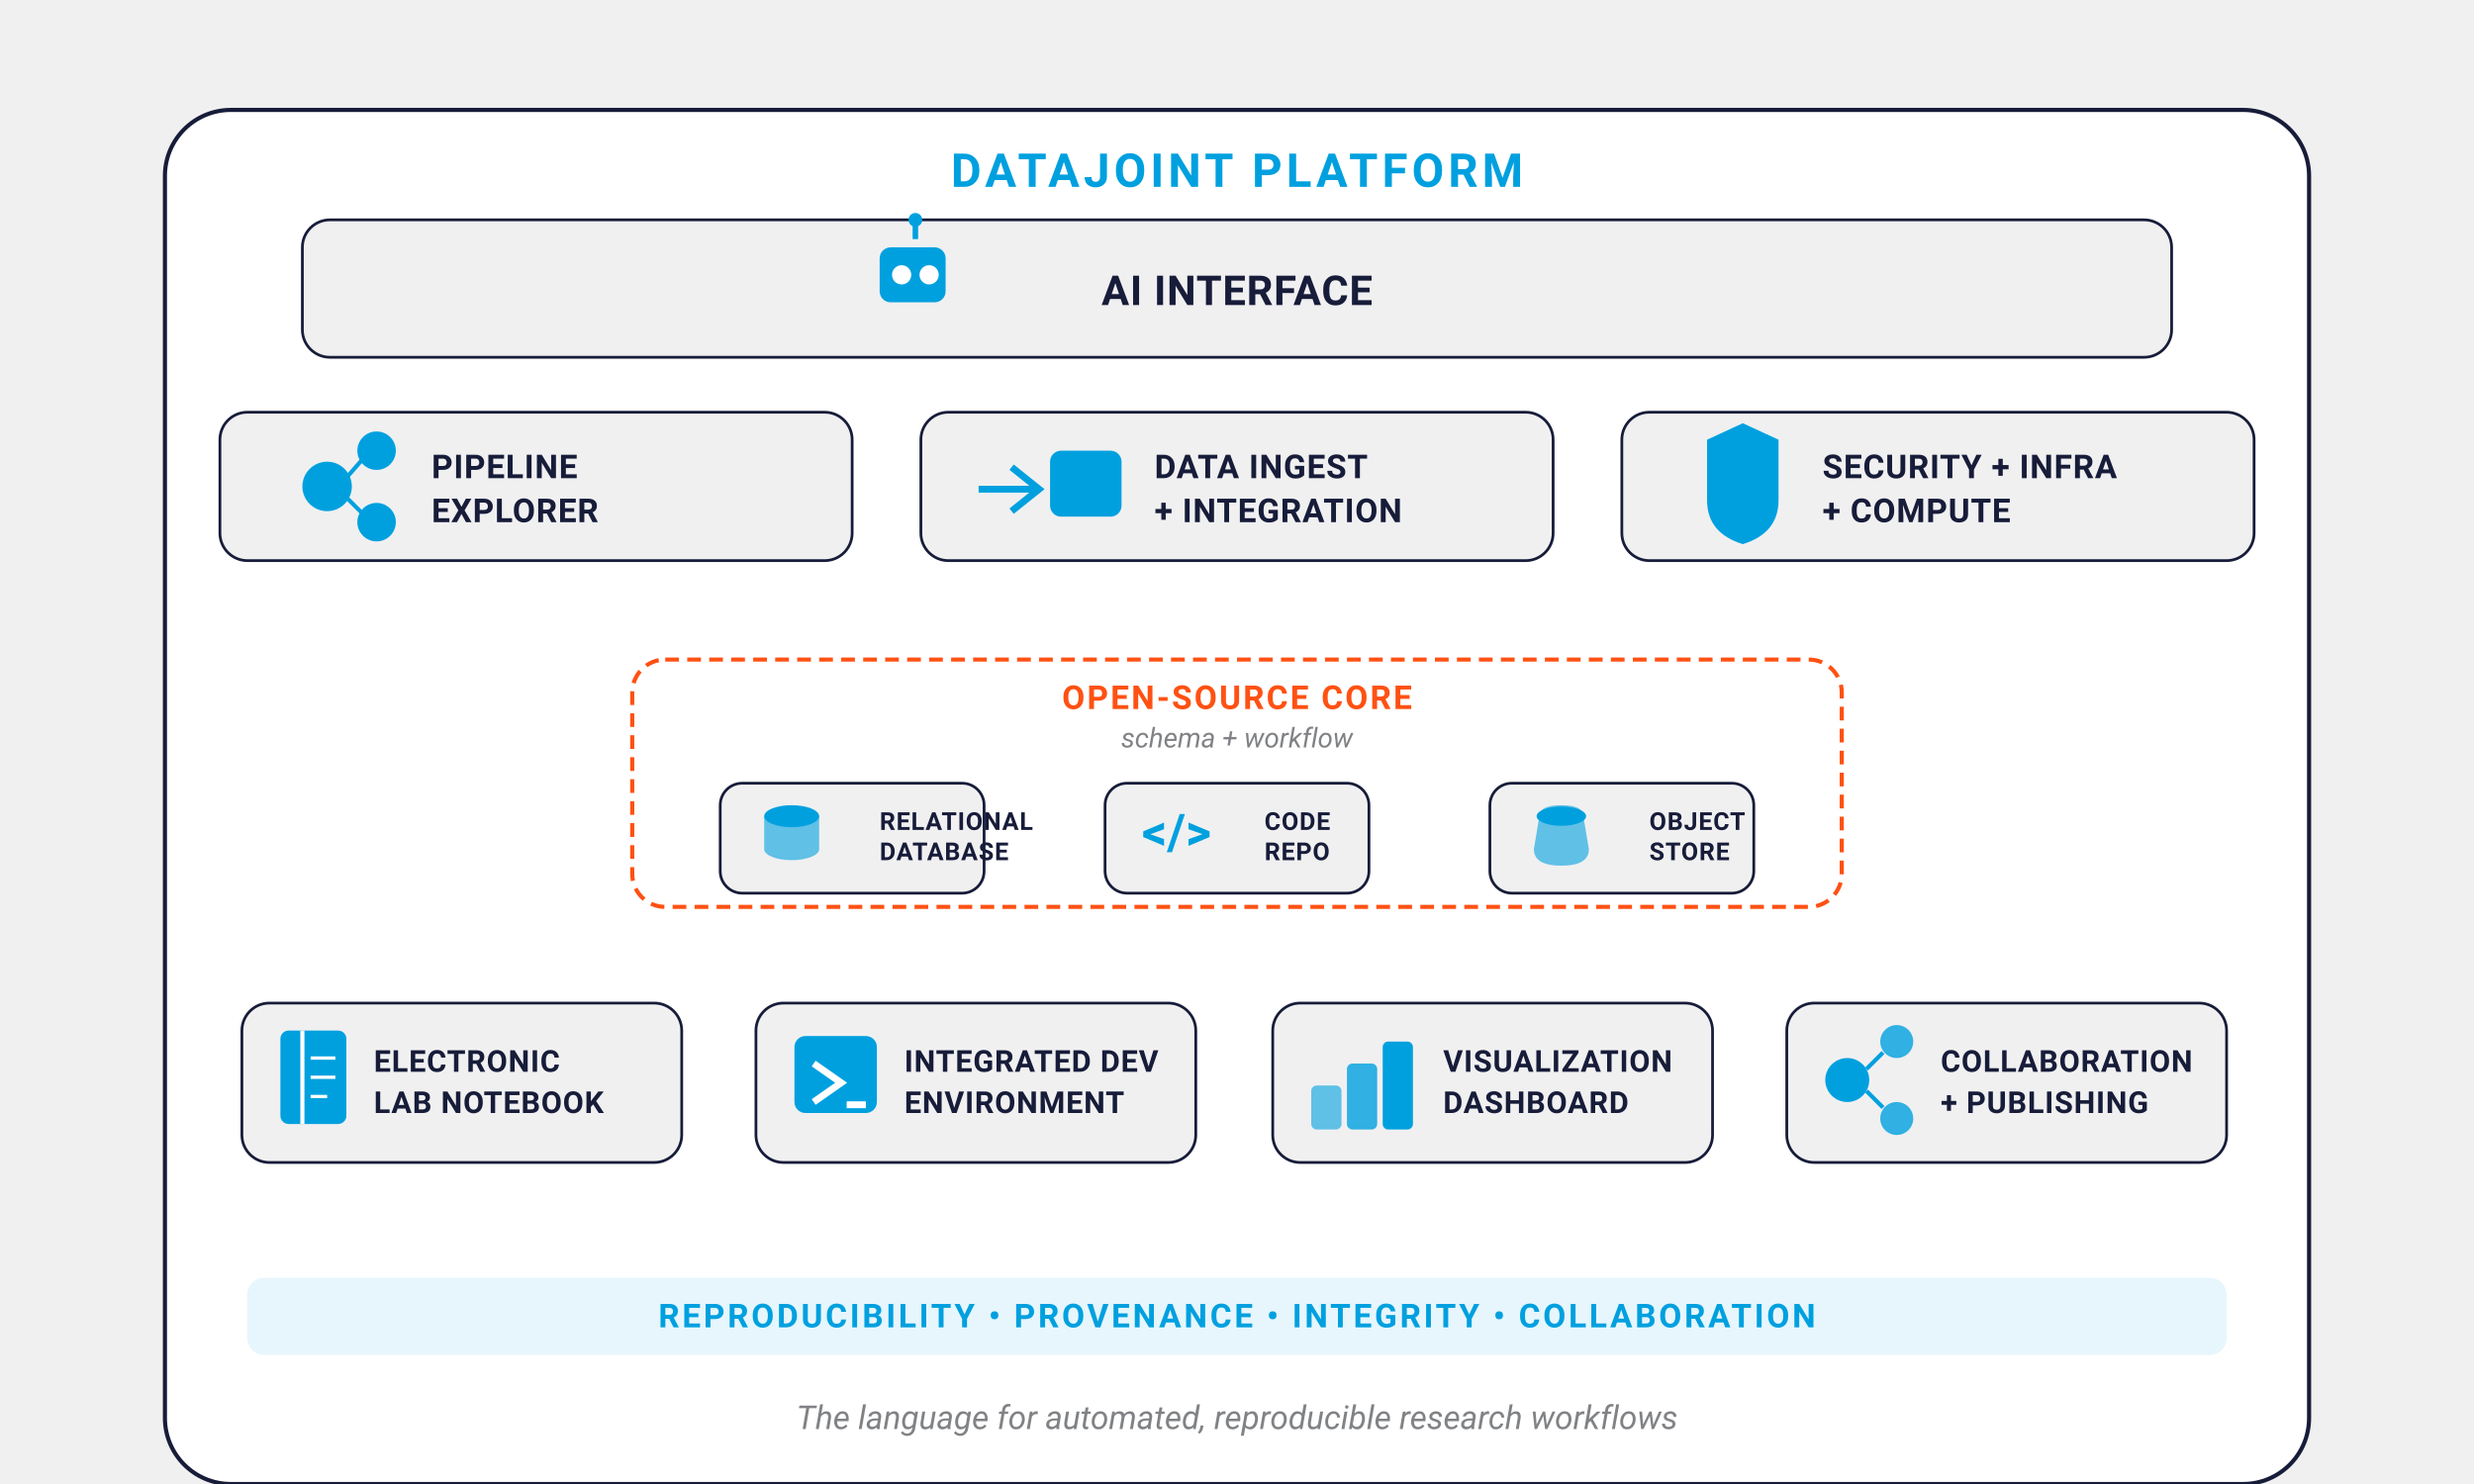
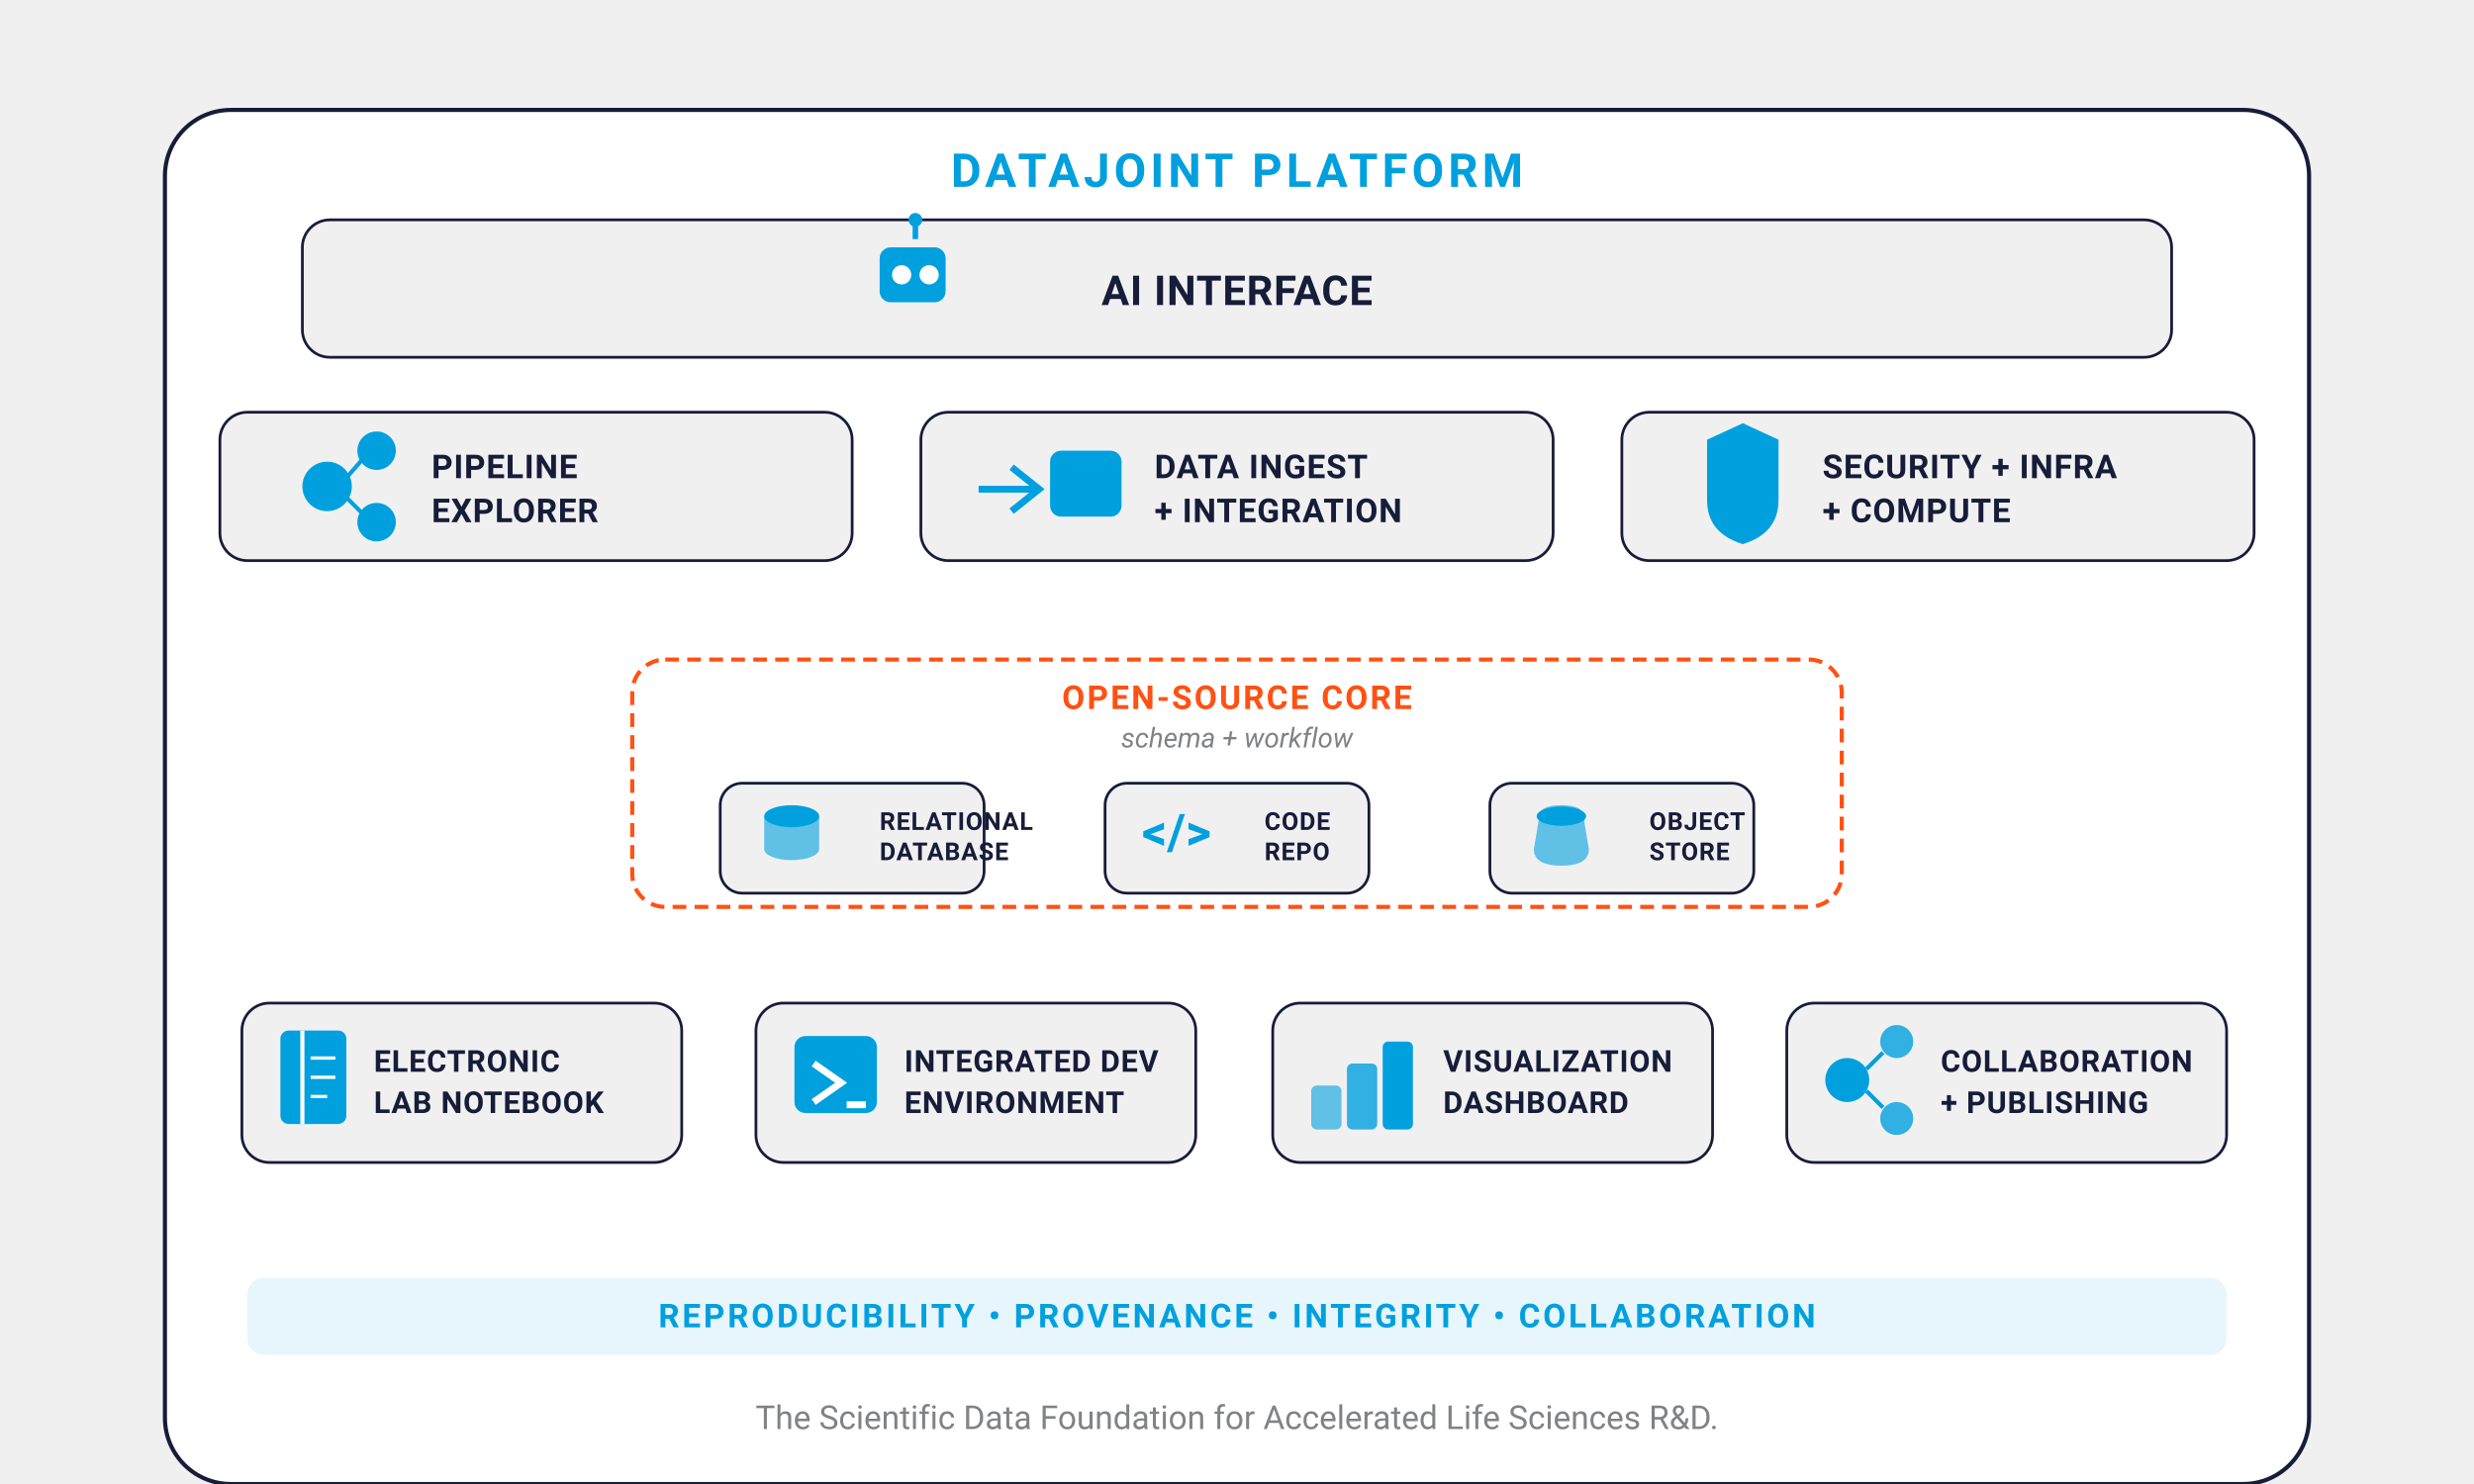
<svg xmlns="http://www.w3.org/2000/svg" viewBox="0 0 900 540" font-family="Roboto, Helvetica, sans-serif">
  <defs>
    <style>
      .frame { fill: #FFFFFF; stroke: #171C39; }
      .boundary { fill: #FFFFFF; stroke: #171C39; }
      .box { fill: #F0F0F1; stroke: #171C39; }
      .core-panel { fill: #FFFFFF; stroke: #FF5113; }
      .accent { fill: #00A0DF; }
      .accent-stroke { stroke: #00A0DF; }
      .ink { fill: #171C39; }
      .on-accent { fill: #FFFFFF; }
      .caption { fill: #808285; }
      .band { fill: #00A0DF; fill-opacity: 0.10; }
      .platform-label { font-size: 17px; fill: #00A0DF; font-weight: 700; text-anchor: middle; letter-spacing: 1.5px; }
      .comp-label { font-size: 12px; fill: #171C39; font-weight: 600; letter-spacing: 0.3px; }
      .core-label { font-size: 12px; fill: #FF5113; font-weight: 700; text-anchor: middle; letter-spacing: 0.8px; }
      .core-sub { font-size: 10px; fill: #808285; text-anchor: middle; font-style: italic; }
      .tagline { font-size: 12px; fill: #808285; text-anchor: middle; font-style: italic; }
      .band-label { font-size: 12px; fill: #00A0DF; font-weight: 600; text-anchor: middle; letter-spacing: 1px; }
      @media (prefers-color-scheme: dark) {
        .frame, .boundary { fill: #161A21; stroke: #8A93A1; }
        .box { fill: #242832; stroke: #8A93A1; }
        .core-panel { fill: #1E232C; stroke: #FF7A47; }
        .accent { fill: #33B8E8; }
        .accent-stroke { stroke: #33B8E8; }
        .ink { fill: #C9CFD9; }
        .on-accent { fill: #161A21; }
        .caption { fill: #9DA0A4; }
        .band { fill: #33B8E8; }
        .platform-label, .band-label { fill: #33B8E8; }
        .comp-label { fill: #C9CFD9; }
        .core-label { fill: #FF7A47; }
        .core-sub, .tagline { fill: #9DA0A4; }
      }
    </style>
  </defs>
  <rect x="60" y="40" width="780" height="500" rx="24" class="boundary" stroke-width="1.5" />
  <text x="450" y="68" class="platform-label">DATAJOINT PLATFORM</text>
  <g transform="translate(450, 106)">
    <rect x="-340" y="-26" width="680" height="50" rx="10" class="box" stroke-width="1" />
    <rect x="-130" y="-16" width="24" height="20" rx="4" class="accent" />
    <circle cx="-122" cy="-6" r="3.5" class="on-accent" />
    <circle cx="-112" cy="-6" r="3.5" class="on-accent" />
    <line x1="-117" y1="-19" x2="-117" y2="-25" class="accent-stroke" stroke-width="2" />
    <circle cx="-117" cy="-26" r="2.5" class="accent" />
    <text x="0" y="5" class="comp-label" style="font-size:15px; font-weight:700; text-anchor:middle;">AI INTERFACE</text>
  </g>
  <g transform="translate(195, 178)">
    <rect x="-115" y="-28" width="230" height="54" rx="10" class="box" stroke-width="1" />
    <circle cx="-76" cy="-1" r="9" class="accent" />
    <circle cx="-58" cy="-14" r="7" class="accent" />
    <circle cx="-58" cy="12" r="7" class="accent" />
    <line x1="-70" y1="-3" x2="-63" y2="-11" class="accent-stroke" stroke-width="1.5" />
    <line x1="-70" y1="2" x2="-63" y2="9" class="accent-stroke" stroke-width="1.5" />
    <text x="-38" y="-4" class="comp-label">PIPELINE</text>
    <text x="-38" y="12" class="comp-label">EXPLORER</text>
  </g>
  <g transform="translate(450, 178)">
    <rect x="-115" y="-28" width="230" height="54" rx="10" class="box" stroke-width="1" />
    <rect x="-68" y="-14" width="26" height="24" rx="4" class="accent" />
    <path d="M-94,0 L-72,0 M-82,-8 L-72,0 L-82,8" fill="none" class="accent-stroke" stroke-width="2.5" />
    <text x="-30" y="-4" class="comp-label">DATA INGEST</text>
    <text x="-30" y="12" class="comp-label">+ INTEGRATION</text>
  </g>
  <g transform="translate(705, 178)">
    <rect x="-115" y="-28" width="230" height="54" rx="10" class="box" stroke-width="1" />
    <path d="M-84,-18 L-84,4 Q-84,16 -71,20 Q-58,16 -58,4 L-58,-18 L-71,-24 Z" class="accent" />
    <text x="-42" y="-4" class="comp-label">SECURITY + INFRA</text>
    <text x="-42" y="12" class="comp-label">+ COMPUTE</text>
  </g>
  <rect x="230" y="240" width="440" height="90" rx="12" class="core-panel" stroke-width="1.5" stroke-dasharray="5 3" />
  <text x="450" y="258" class="core-label">OPEN-SOURCE CORE</text>
  <text x="450" y="272" class="core-sub">schema + workflow</text>
  <g transform="translate(310, 305)">
    <rect x="-48" y="-20" width="96" height="40" rx="8" class="box" stroke-width="1" />
    <ellipse cx="-22" cy="-8" rx="10" ry="4" class="accent" />
    <path d="M-32,-8 v12 a10,4 0 0,0 20,0 v-12" class="accent" fill-opacity="0.6" />
    <text x="10" y="-3" class="comp-label" style="font-size:9px;">RELATIONAL</text>
    <text x="10" y="8" class="comp-label" style="font-size:9px;">DATABASE</text>
  </g>
  <g transform="translate(450, 305)">
    <rect x="-48" y="-20" width="96" height="40" rx="8" class="box" stroke-width="1" />
    <text x="-22" y="4" text-anchor="middle" font-size="18" font-weight="600" class="accent">&lt;/&gt;</text>
    <text x="10" y="-3" class="comp-label" style="font-size:9px;">CODE</text>
    <text x="10" y="8" class="comp-label" style="font-size:9px;">REPO</text>
  </g>
  <g transform="translate(590, 305)">
    <rect x="-48" y="-20" width="96" height="40" rx="8" class="box" stroke-width="1" />
    <path d="M-30,-8 L-32,4 Q-32,10 -22,10 Q-12,10 -12,4 L-14,-8 Q-14,-12 -22,-12 Q-30,-12 -30,-8 Z" class="accent" fill-opacity="0.6" />
    <ellipse cx="-22" cy="-8" rx="9" ry="3.5" class="accent" />
    <text x="10" y="-3" class="comp-label" style="font-size:9px;">OBJECT</text>
    <text x="10" y="8" class="comp-label" style="font-size:9px;">STORE</text>
  </g>
  <g transform="translate(168, 395)">
    <rect x="-80" y="-30" width="160" height="58" rx="10" class="box" stroke-width="1" />
    <rect x="-66" y="-20" width="24" height="34" rx="3" class="accent" />
    <line x1="-58" y1="-20" x2="-58" y2="14" stroke="#FFFFFF" stroke-width="1.5" />
    <line x1="-55" y1="-10" x2="-46" y2="-10" stroke="#FFFFFF" stroke-width="1.2" />
    <line x1="-55" y1="-3" x2="-46" y2="-3" stroke="#FFFFFF" stroke-width="1.2" />
    <line x1="-55" y1="4" x2="-49" y2="4" stroke="#FFFFFF" stroke-width="1.2" />
    <text x="-32" y="-5" class="comp-label" style="font-size:11px;">ELECTRONIC</text>
    <text x="-32" y="10" class="comp-label" style="font-size:11px;">LAB NOTEBOOK</text>
  </g>
  <g transform="translate(355, 395)">
    <rect x="-80" y="-30" width="160" height="58" rx="10" class="box" stroke-width="1" />
    <rect x="-66" y="-18" width="30" height="28" rx="4" class="accent" />
    <path d="M-59,-8 L-49,-1 L-59,6" fill="none" stroke="#FFFFFF" stroke-width="2.5" />
    <line x1="-47" y1="7" x2="-40" y2="7" stroke="#FFFFFF" stroke-width="2.5" />
    <text x="-26" y="-5" class="comp-label" style="font-size:11px;">INTEGRATED DEV</text>
    <text x="-26" y="10" class="comp-label" style="font-size:11px;">ENVIRONMENT</text>
  </g>
  <g transform="translate(543, 395)">
    <rect x="-80" y="-30" width="160" height="58" rx="10" class="box" stroke-width="1" />
    <rect x="-66" y="0" width="11" height="16" rx="2" class="accent" fill-opacity="0.6" />
    <rect x="-53" y="-8" width="11" height="24" rx="2" class="accent" fill-opacity="0.8" />
    <rect x="-40" y="-16" width="11" height="32" rx="2" class="accent" />
    <text x="-18" y="-5" class="comp-label" style="font-size:11px;">VISUALIZATION</text>
    <text x="-18" y="10" class="comp-label" style="font-size:11px;">DASHBOARD</text>
  </g>
  <g transform="translate(730, 395)">
    <rect x="-80" y="-30" width="160" height="58" rx="10" class="box" stroke-width="1" />
    <circle cx="-58" cy="-2" r="8" class="accent" />
    <circle cx="-40" cy="-16" r="6" class="accent" fill-opacity="0.8" />
    <circle cx="-40" cy="12" r="6" class="accent" fill-opacity="0.8" />
    <line x1="-51" y1="-6" x2="-45" y2="-12" class="accent-stroke" stroke-width="1.5" />
    <line x1="-51" y1="2" x2="-45" y2="8" class="accent-stroke" stroke-width="1.5" />
    <text x="-24" y="-5" class="comp-label" style="font-size:11px;">COLLABORATION</text>
    <text x="-24" y="10" class="comp-label" style="font-size:11px;">+ PUBLISHING</text>
  </g>
  <rect x="90" y="465" width="720" height="28" rx="6" class="band" />
  <text x="450" y="483" class="band-label">REPRODUCIBILITY • PROVENANCE • INTEGRITY • COLLABORATION</text>
-   <text x="450" y="520" class="tagline">The language for automated, reproducible research workflows</text>
+   <text x="450" y="520" class="tagline" style="font-style: normal;">The Scientific Data Foundation for Accelerated Life Sciences R&amp;D.</text>
</svg>
